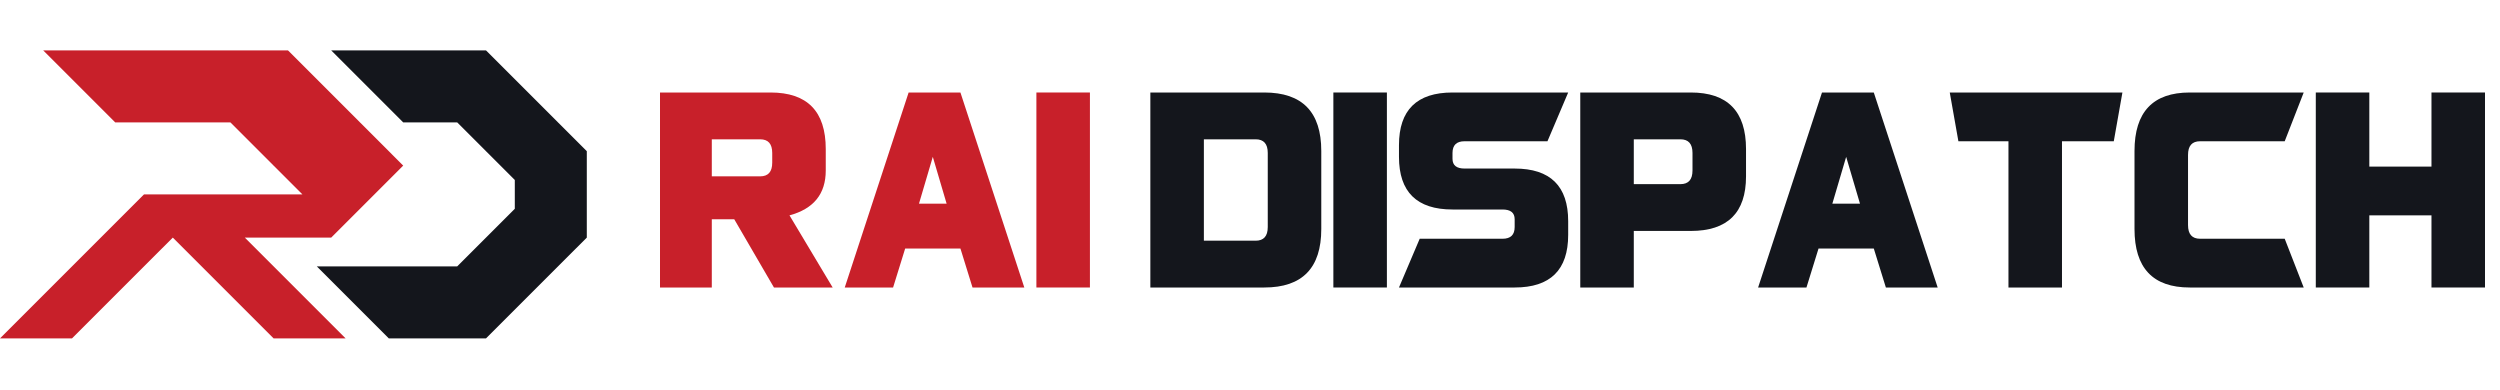
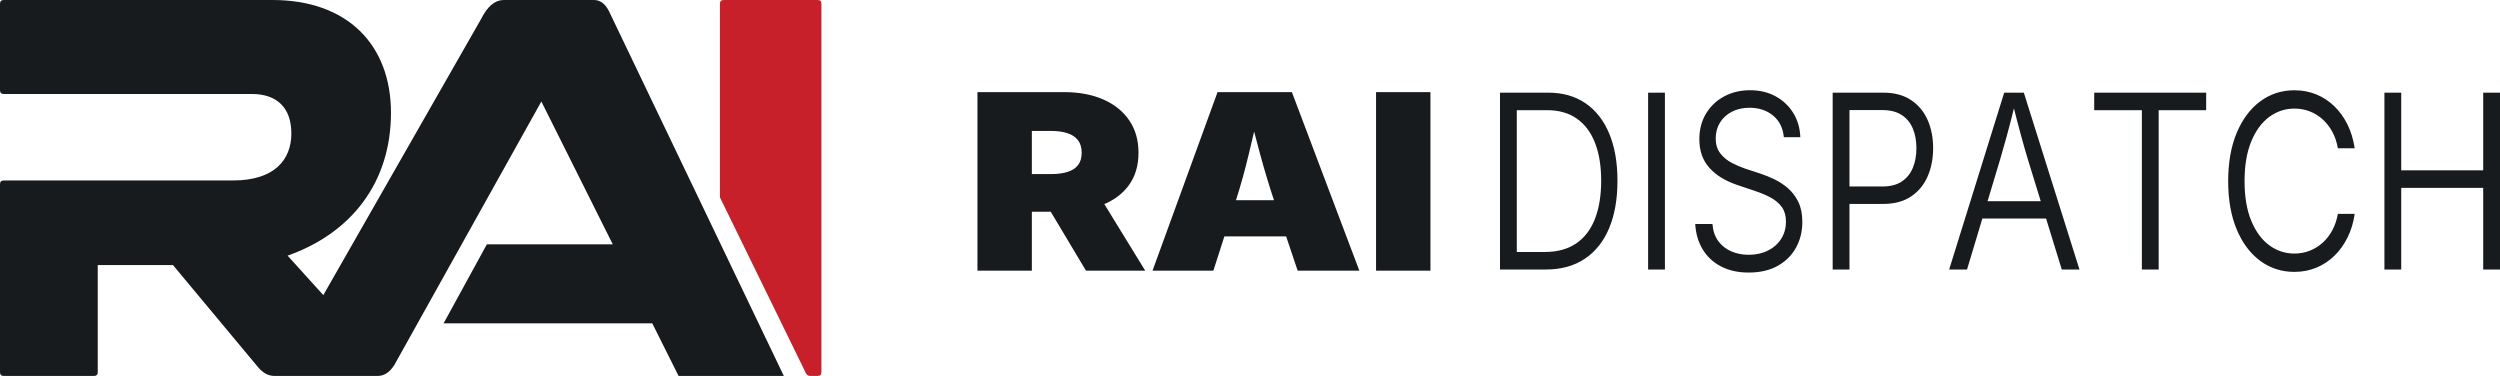
- <svg xmlns="http://www.w3.org/2000/svg" viewBox="0 0 1000 156" role="img" aria-label="Rai Dispatch">
-   <g transform="translate(0 18) scale(.72)">
-     <g transform="translate(0 3)">
-       <path fill="#c8202a" d="M24 0H160L224 64L184 104H136L192 160H152L96 104L40 160H0L80 80H168L128 40H64Z" />
-       <path fill="#14161c" d="M184 0H270L326 56V104L270 160H216L176 120H254L286 88V72L254 40H224Z" />
-     </g>
-   </g>
-   <g transform="translate(264 37)">
-     <g transform="scale(0.6906339 0.78)">
-       <path fill="#c8202a" fill-rule="evenodd" d="M0 0H64Q96 0 96 29V40Q96 58 75 63L100 100H66L43 65H30V100H0ZM30 24V43H58Q65 43 65 36V31Q65 24 58 24Z" transform="translate(0 0)" />
-       <path fill="#c8202a" fill-rule="evenodd" d="M0 100L37 0H67L104 100H74L67 80H35L28 100ZM43 57H59L51 33Z" transform="translate(107 0)" />
-       <path fill="#c8202a" fill-rule="evenodd" d="M0 0H31V100H0Z" transform="translate(218 0)" />
-       <path fill="#14161c" fill-rule="evenodd" d="M0 0H66Q99 0 99 30V70Q99 100 66 100H0ZM31 24V76H61Q68 76 68 69V31Q68 24 61 24Z" transform="translate(284 0)" />
-       <path fill="#14161c" fill-rule="evenodd" d="M0 0H31V100H0Z" transform="translate(390 0)" />
-       <path fill="#14161c" fill-rule="evenodd" d="M98 0L86 25H38Q31 25 31 31V34Q31 39 38 39H67Q98 39 98 66V73Q98 100 67 100H0L12 75H60Q67 75 67 69V65Q67 60 60 60H31Q0 60 0 33V27Q0 0 31 0Z" transform="translate(428 0)" />
-       <path fill="#14161c" fill-rule="evenodd" d="M0 0H64Q96 0 96 29V43Q96 71 64 71H31V100H0ZM31 24V47H58Q65 47 65 40V31Q65 24 58 24Z" transform="translate(533 0)" />
-       <path fill="#14161c" fill-rule="evenodd" d="M0 100L37 0H67L104 100H74L67 80H35L28 100ZM43 57H59L51 33Z" transform="translate(636 0)" />
-       <path fill="#14161c" fill-rule="evenodd" d="M0 0H100L95 25H65V100H34V25H5Z" transform="translate(747 0)" />
-       <path fill="#14161c" fill-rule="evenodd" d="M98 0L87 25H38Q31 25 31 32V68Q31 75 38 75H87L98 100H32Q0 100 0 70V30Q0 0 32 0Z" transform="translate(854 0)" />
-       <path fill="#14161c" fill-rule="evenodd" d="M0 0H31V38H67V0H98V100H67V63H31V100H0Z" transform="translate(959 0)" />
-     </g>
-   </g>
+ <svg xmlns="http://www.w3.org/2000/svg" viewBox="0 0 1330 200" role="img" aria-label="Rai Dispatch">
+   <path fill="#171B1E" d="M2 0H145C185 0 208 24 208 60C208 97 187 124 153 136L172 157L256 10Q261 0 268 0H316Q321 0 324 6L417 200H361L347 172H236L259 130H326L288 54L211 192Q207 200 201 200H146Q141 200 137 195L92 141H52V198Q52 200 50 200H2Q0 200 0 198V98Q0 96 2 96H124C146 96 155 85 155 71C155 57 147 50 134 50H2Q0 50 0 48V2Q0 0 2 0Z" />
+   <path fill="#C8202A" d="M385 0H435Q437 0 437 2V198Q437 200 435 200H431Q429 200 428 197L383 105V2Q383 0 385 0Z" />
+   <path fill="#171B1E" d="M0 1490V0H642Q808 0 932.5 60.5Q1057 121 1126.5 234.5Q1196 348 1196 506Q1196 666 1125.0 776.0Q1054 886 926.0 942.0Q798 998 628 998H244V684H546Q618 684 669.0 666.0Q720 648 747.0 609.0Q774 570 774 506Q774 442 747.0 402.0Q720 362 669.0 343.0Q618 324 546 324H404V1490ZM806 1490 442 806H872L1246 1490ZM1300 1490 1783 0H2335L2836 1490H2378L2205 912Q2149 724 2100.0 521.5Q2051 319 2007 119H2099Q2057 319 2014.0 521.5Q1971 724 1917 912L1752 1490ZM1658 1204V902H2478V1204ZM3364 0V1490H2960V0Z" transform="translate(520 49) scale(0.0716409 0.06375839)" />
+   <path fill="#171B1E" d="M452.498 1510.333H91.498V1362.669H442.499Q628.666 1362.669 752.333 1290.752Q876 1218.835 937.667 1084.168Q999.334 949.501 999.334 762.0Q999.334 576.499 938.667 443.582Q878 310.665 759.167 239.331Q640.333 167.998 463.832 167.998H84.832V20.333H474.666Q690.665 20.333 843.748 109.25Q996.832 198.167 1078.582 364.5Q1160.331 530.833 1160.331 762.0Q1160.331 995.667 1077.581 1163.25Q994.831 1330.833 836.498 1420.583Q678.165 1510.333 452.498 1510.333ZM165.997 20.333V1510.333H0.0V20.333ZM1628.997 20.333V1510.333H1463.0V20.333ZM2456.498 1536.0Q2299.665 1536.0 2183.999 1484.75Q2068.333 1433.5 2002.666 1341.5Q1937 1249.501 1928.333 1127.001H2098.497Q2106.33 1213.168 2155.997 1270.835Q2205.664 1328.502 2284.664 1357.419Q2363.664 1386.336 2456.498 1386.336Q2562.165 1386.336 2645.249 1351.419Q2728.333 1316.502 2776.416 1253.168Q2824.5 1189.835 2824.5 1106.501Q2824.5 1033.167 2784.916 985.584Q2745.333 938 2677.083 906Q2608.833 873.999 2521.999 849.499L2343.999 798.332Q2164.666 746.665 2066.833 652.332Q1969 557.999 1969 413.166Q1969 289.833 2035.249 196.583Q2101.499 103.333 2214.832 51.667Q2328.165 0.0 2469.332 0.0Q2613.164 0.0 2723.414 51.833Q2833.664 103.667 2897.747 193Q2961.83 282.333 2966.33 395.667H2803.666Q2791 279.499 2697.499 213.582Q2603.999 147.664 2464.332 147.664Q2365.498 147.664 2290.081 181.164Q2214.664 214.665 2172.747 272.832Q2130.83 330.999 2130.83 405.666Q2130.83 483.166 2176.913 532.833Q2222.996 582.5 2290.08 612.167Q2357.163 641.834 2419.831 659.834L2572.331 702.668Q2638.332 721.002 2710.499 750.502Q2782.665 780.002 2845.331 826.419Q2907.998 872.835 2947.164 941.835Q2986.33 1010.835 2986.33 1109.001Q2986.33 1230 2923.497 1326.834Q2860.664 1423.667 2742.081 1479.833Q2623.498 1536.0 2456.498 1536.0ZM3286.0 1510.333V20.333H3783.999Q3949.831 20.333 4059.581 82.583Q4169.33 144.833 4223.83 250.416Q4278.33 355.999 4278.33 487.999Q4278.33 619.999 4223.83 726.332Q4169.33 832.665 4059.997 895.249Q3950.664 957.832 3784.832 957.832H3414.997V811.001H3777.332Q3894.165 811.001 3968.415 769.001Q4042.666 727 4077.916 653.667Q4113.166 580.333 4113.166 487.999Q4113.166 395.665 4077.916 323.082Q4042.666 250.498 3967.999 208.831Q3893.332 167.164 3775.665 167.164H3451.997V1510.333ZM4436.666 1510.333 4980.333 20.333H5174.163L5723.83 1510.333H5549L5213.664 581.328Q5184.497 499.661 5147.497 384.245Q5110.498 268.83 5059.831 97.165H5092.831Q5042.998 270.496 5005.165 387.579Q4967.332 504.661 4940.665 581.328L4613.163 1510.333ZM4699.831 1080.998V935.001H5460.664V1080.998ZM5869.333 167.998V20.333H6975.33V167.998H6506.164V1510.333H6340.166V167.998ZM7846.499 1530.333Q7656.832 1530.333 7508.999 1437.25Q7361.166 1344.167 7276.916 1172.583Q7192.666 1001 7192.666 766.333Q7192.666 530.667 7276.916 359.084Q7361.166 187.5 7508.999 93.917Q7656.832 0.333 7846.499 0.333Q7962.499 0.333 8062.999 35.334Q8163.499 70.334 8241.915 135.417Q8320.332 200.501 8371.832 290.084Q8423.331 379.667 8442.331 488.833H8276.168Q8260.334 411.833 8221.584 350.583Q8182.834 289.333 8125.667 245.249Q8068.5 201.165 7997.583 177.914Q7926.666 154.664 7846.499 154.664Q7709.332 154.664 7597.664 225.248Q7485.997 295.831 7420.247 432.165Q7354.497 568.499 7354.497 766.333Q7354.497 963.668 7420.664 1099.918Q7486.831 1236.169 7598.498 1306.086Q7710.165 1376.003 7846.499 1376.003Q7926.666 1376.003 7997.583 1352.336Q8068.5 1328.669 8125.584 1284.918Q8182.667 1241.168 8221.501 1179.5Q8260.334 1117.833 8276.168 1041.833H8442.331Q8424.165 1149.999 8372.665 1239.166Q8321.165 1328.333 8242.749 1393.833Q8164.332 1459.333 8063.832 1494.833Q7963.332 1530.333 7846.499 1530.333ZM8736.0 1510.333V20.333H8901.997V674.668H9711.667V20.333H9877.664V1510.333H9711.667V822.332H8901.997V1510.333Z" transform="translate(798 48) scale(0.05385889 0.06315104)" />
</svg>
